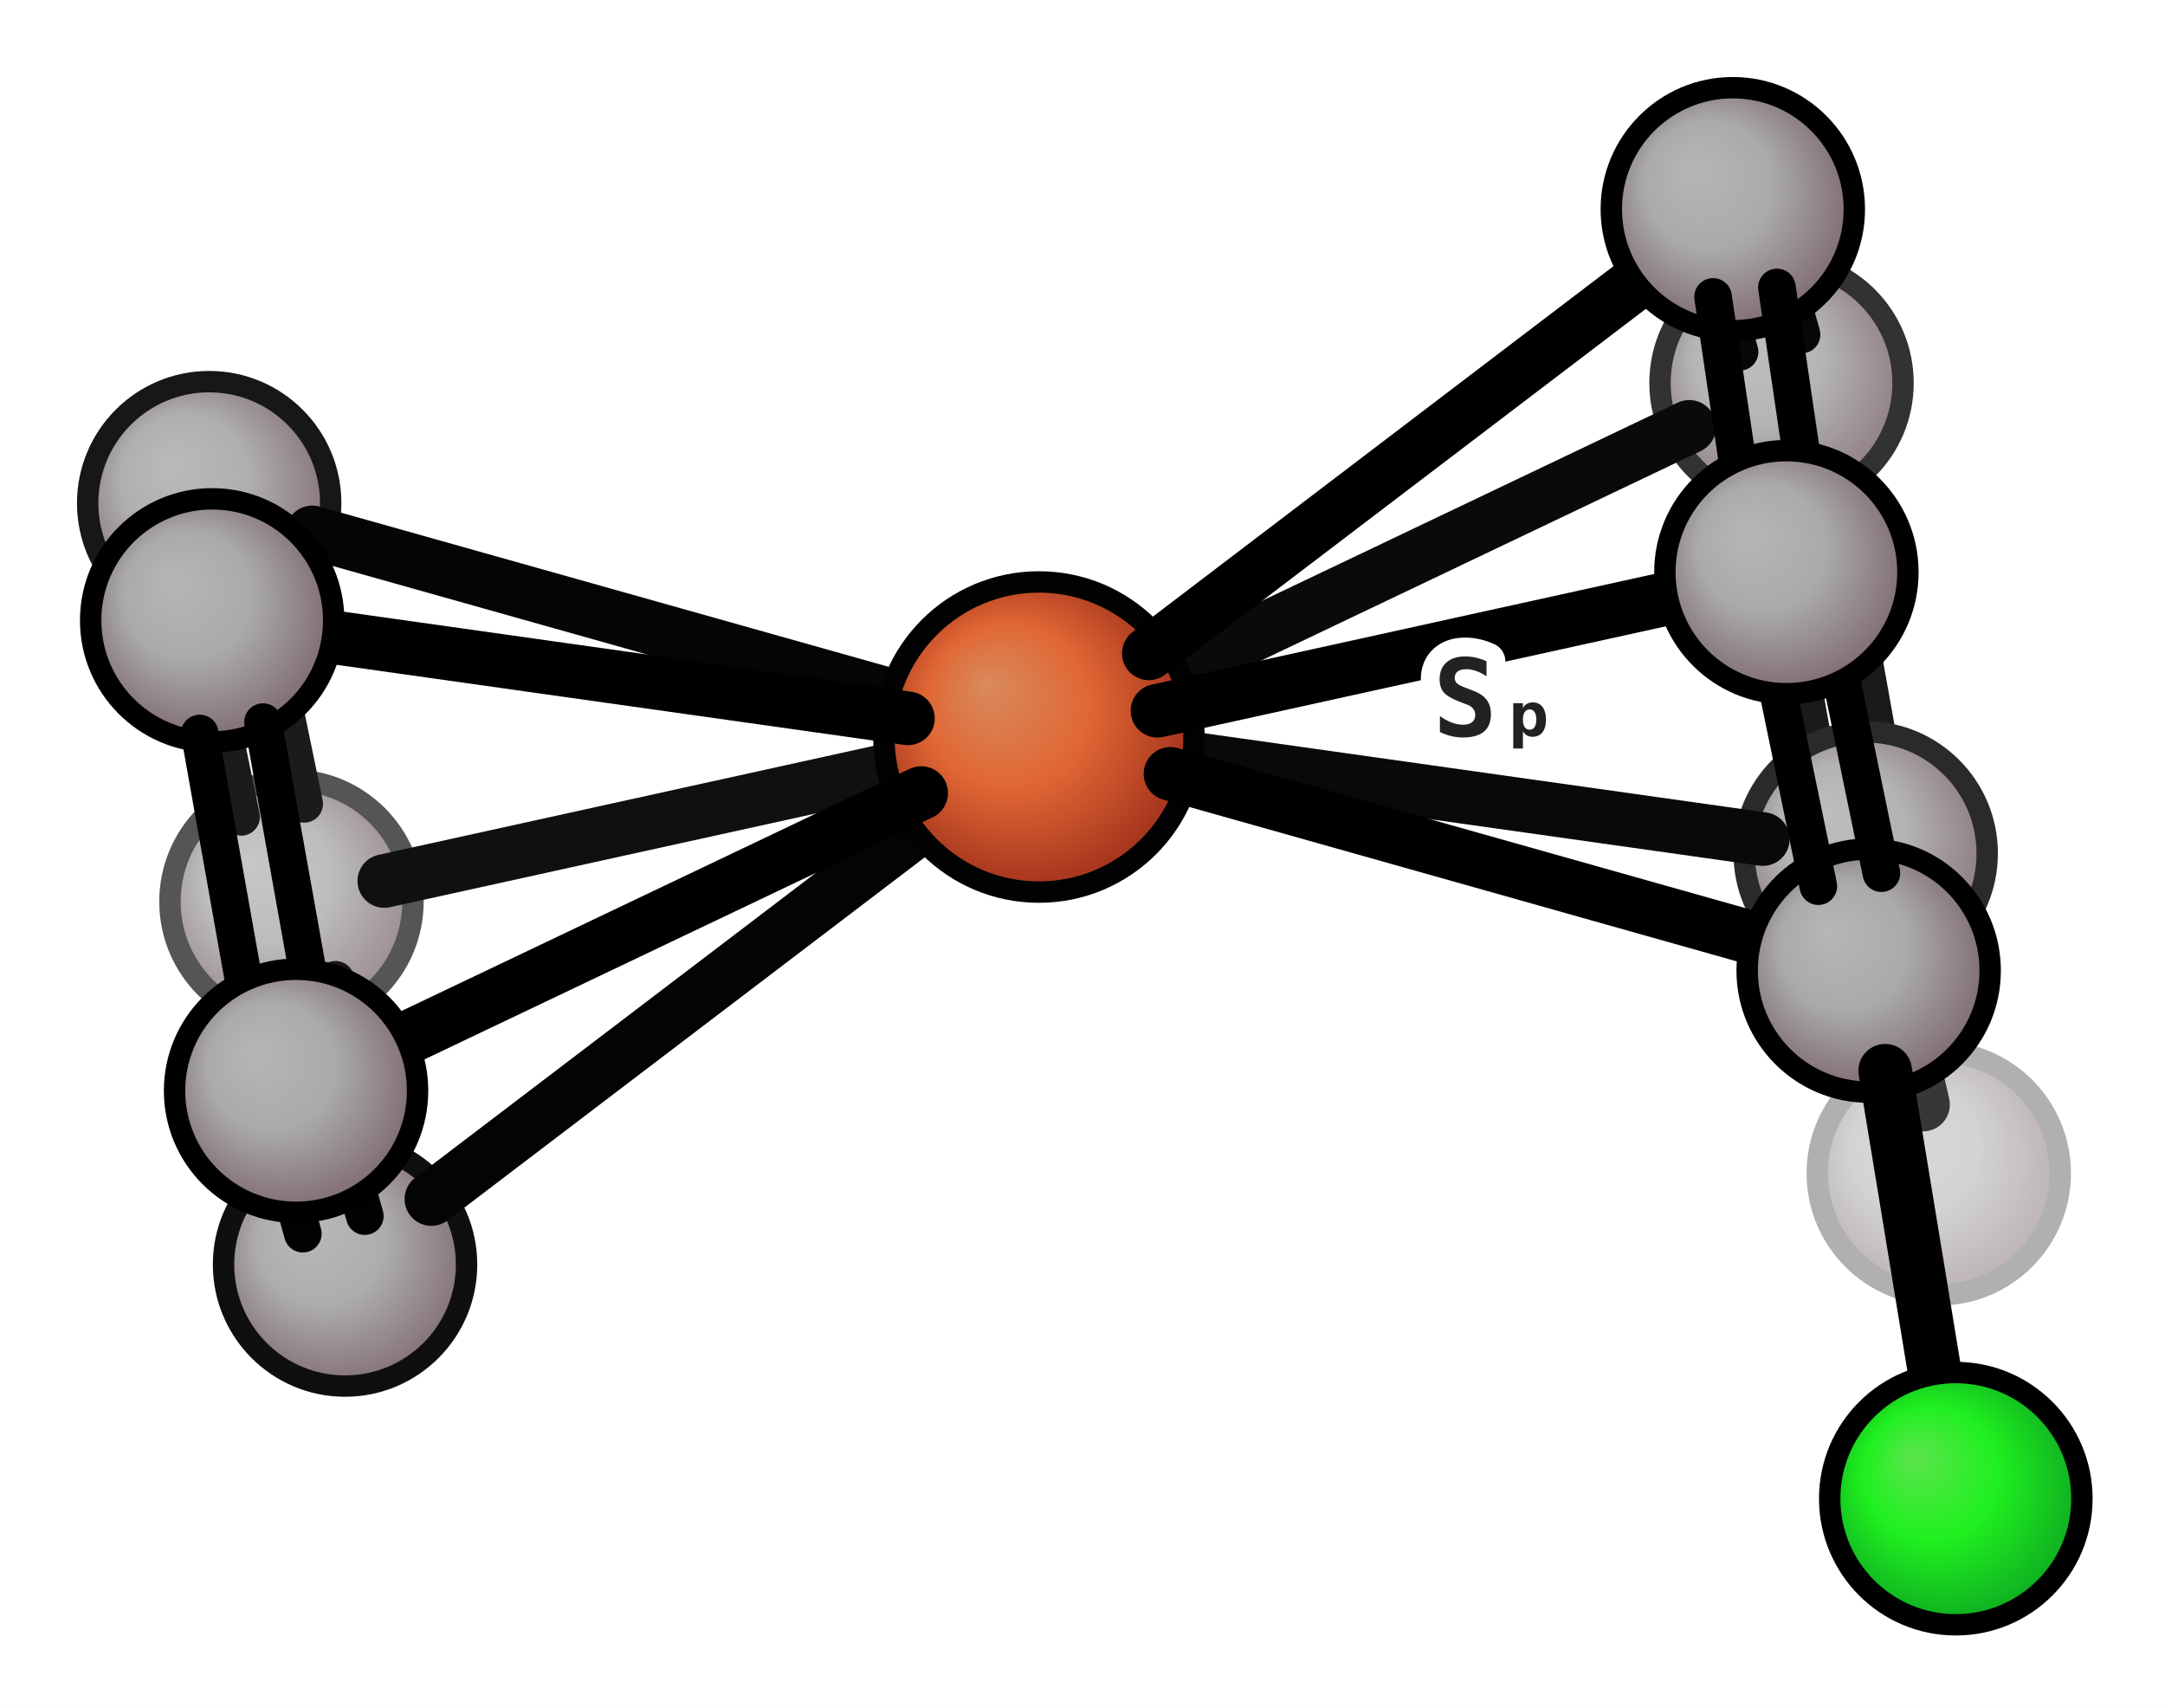
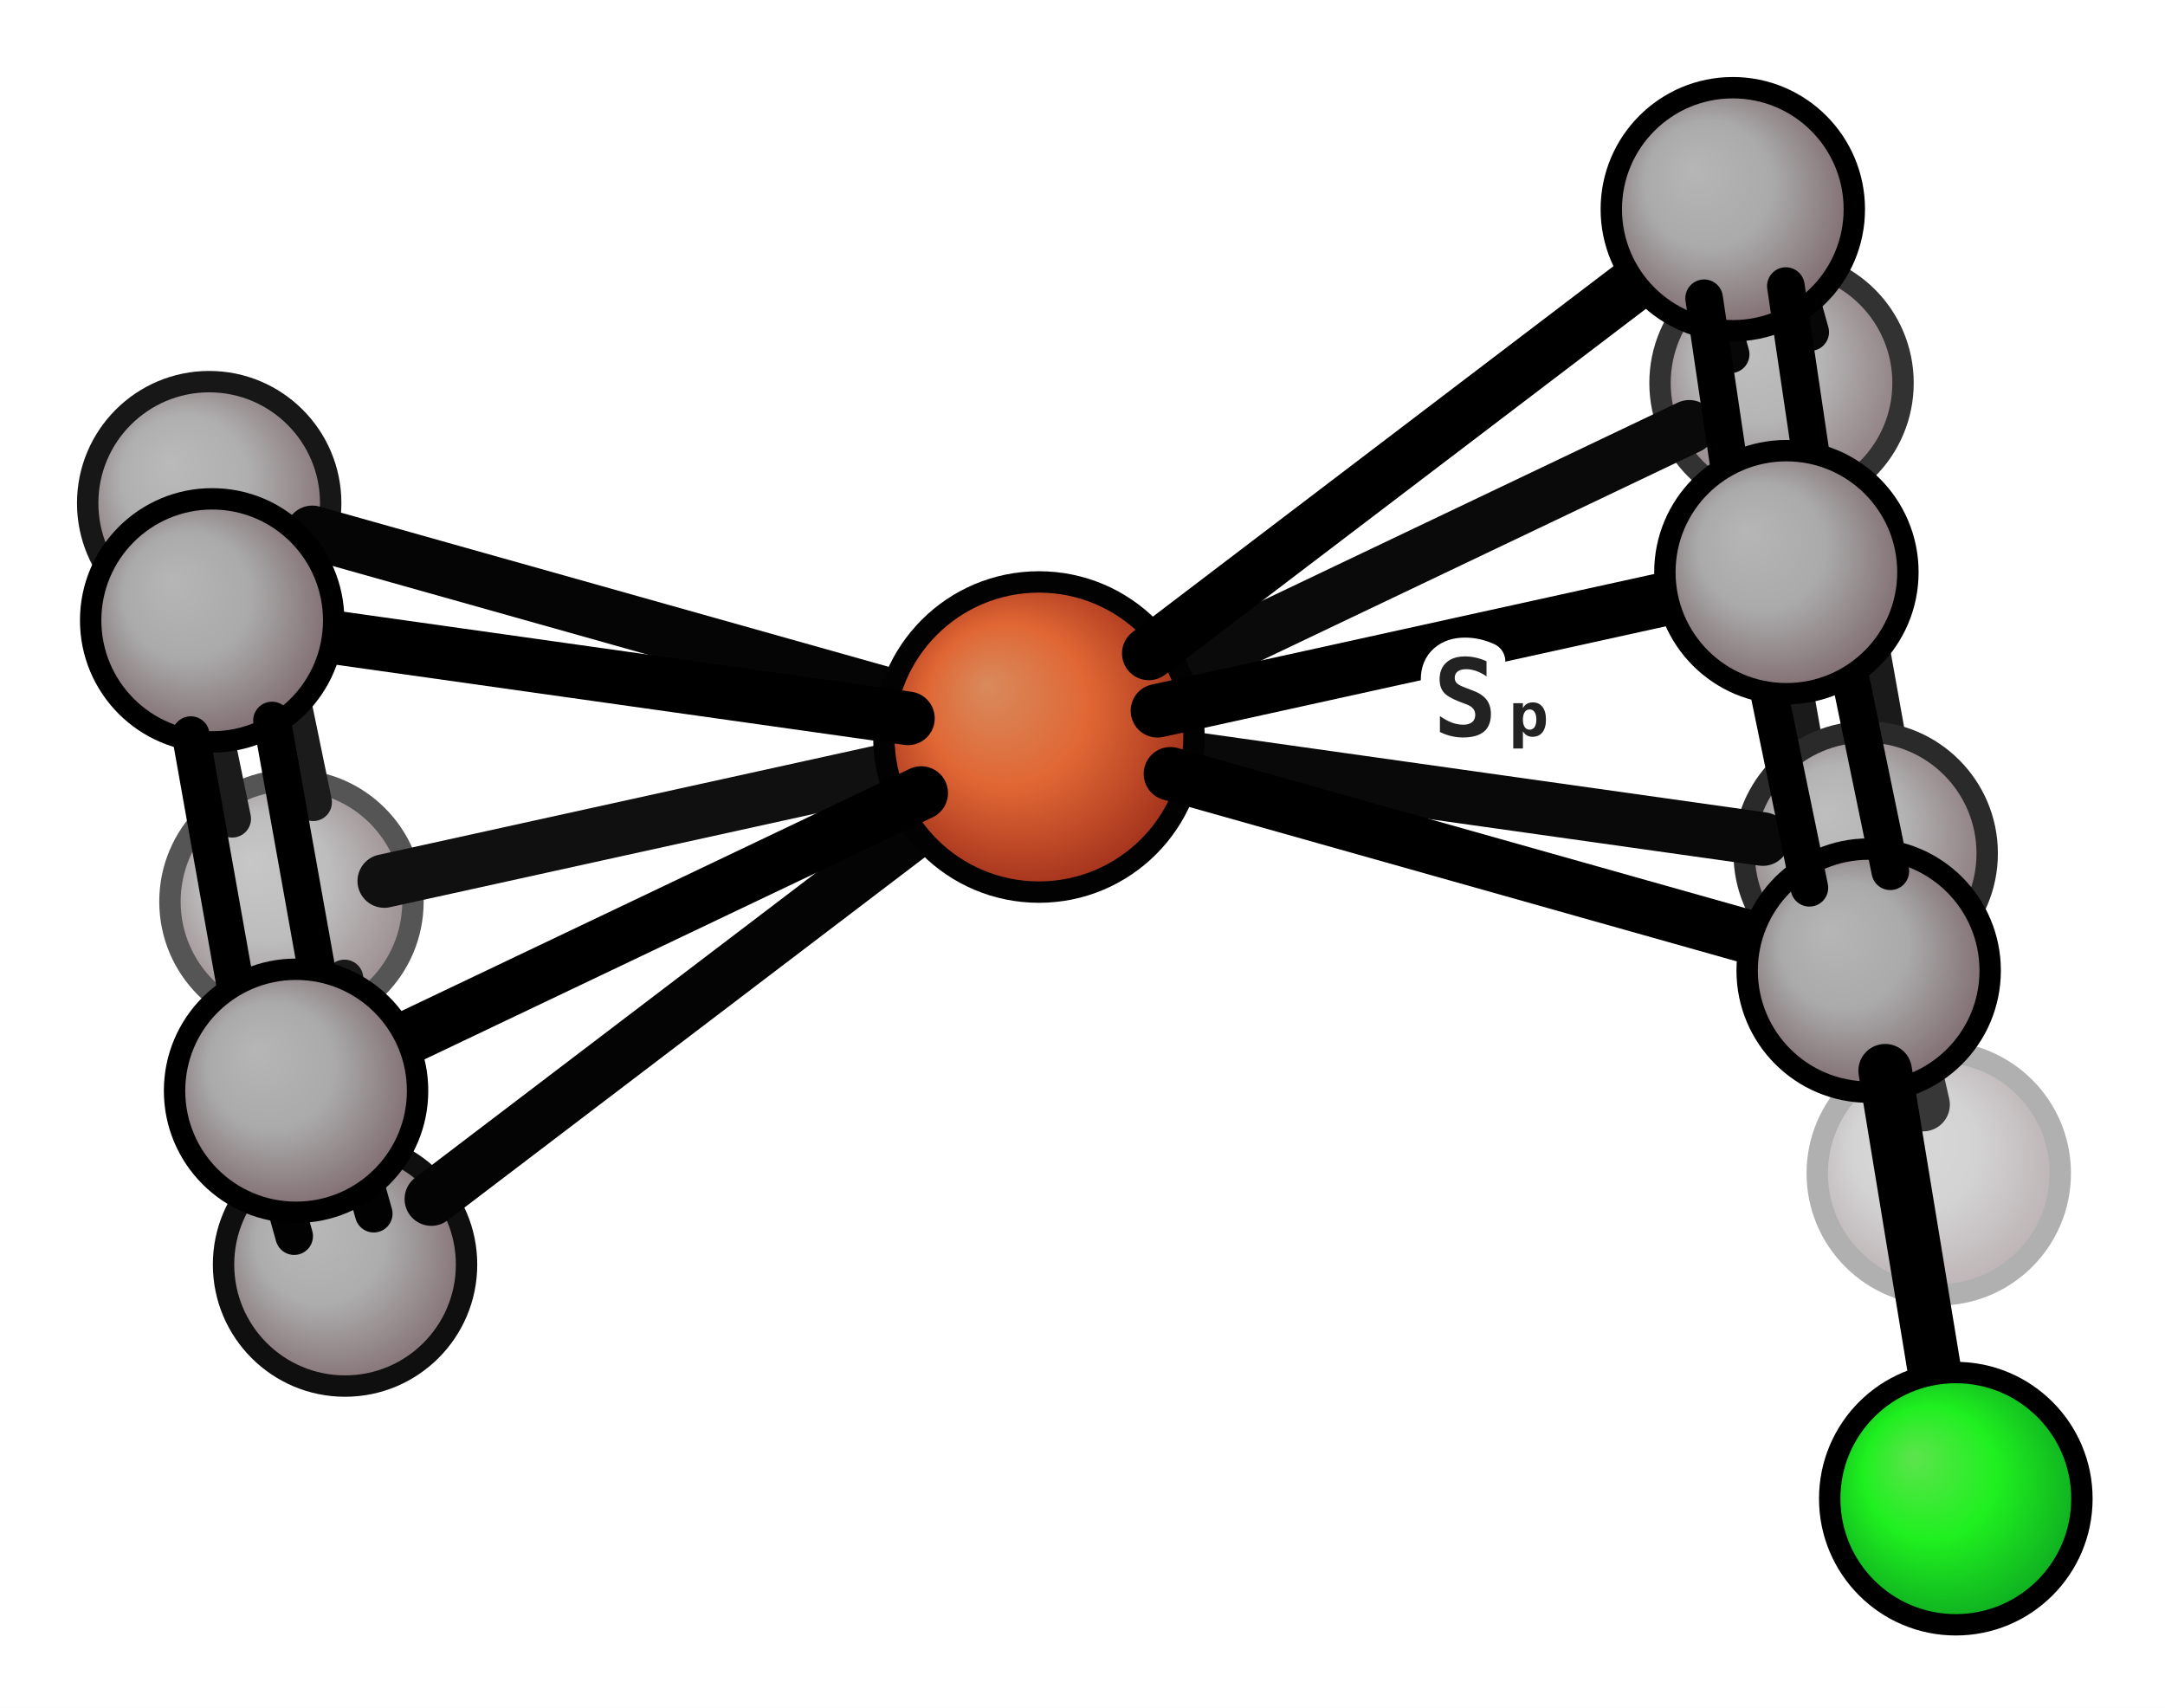
<svg xmlns="http://www.w3.org/2000/svg" viewBox="0 0 800 631" width="800" height="631">
  <rect width="100%" height="100%" fill="#ffffff" />
  <defs>
    <radialGradient id="x0g0" cx=".5" cy=".5" fx=".33" fy=".33" r=".66">
      <stop offset="0%" stop-color="#d98a5d" />
      <stop offset="40%" stop-color="#e06734" />
      <stop offset="100%" stop-color="#861911" />
    </radialGradient>
    <radialGradient id="x0g1" cx=".5" cy=".5" fx=".33" fy=".33" r=".66">
      <stop offset="0%" stop-color="#b6b6b6" />
      <stop offset="40%" stop-color="#aaaaaa" />
      <stop offset="100%" stop-color="#6b4f55" />
    </radialGradient>
    <radialGradient id="x0g2" cx=".5" cy=".5" fx=".33" fy=".33" r=".66">
      <stop offset="0%" stop-color="#bebebe" />
      <stop offset="40%" stop-color="#b3b3b3" />
      <stop offset="100%" stop-color="#7c6368" />
    </radialGradient>
    <radialGradient id="x0g3" cx=".5" cy=".5" fx=".33" fy=".33" r=".66">
      <stop offset="0%" stop-color="#c0c0c0" />
      <stop offset="40%" stop-color="#b5b5b5" />
      <stop offset="100%" stop-color="#7f676c" />
    </radialGradient>
    <radialGradient id="x0g4" cx=".5" cy=".5" fx=".33" fy=".33" r=".66">
      <stop offset="0%" stop-color="#b6b6b6" />
      <stop offset="40%" stop-color="#aaaaaa" />
      <stop offset="100%" stop-color="#6b4f55" />
    </radialGradient>
    <radialGradient id="x0g5" cx=".5" cy=".5" fx=".33" fy=".33" r=".66">
      <stop offset="0%" stop-color="#b6b6b6" />
      <stop offset="40%" stop-color="#aaaaaa" />
      <stop offset="100%" stop-color="#6b4f55" />
    </radialGradient>
    <radialGradient id="x0g6" cx=".5" cy=".5" fx=".33" fy=".33" r=".66">
      <stop offset="0%" stop-color="#b6b6b6" />
      <stop offset="40%" stop-color="#aaaaaa" />
      <stop offset="100%" stop-color="#6b4f55" />
    </radialGradient>
    <radialGradient id="x0g7" cx=".5" cy=".5" fx=".33" fy=".33" r=".66">
      <stop offset="0%" stop-color="#b9b9b9" />
      <stop offset="40%" stop-color="#adadad" />
      <stop offset="100%" stop-color="#71565c" />
    </radialGradient>
    <radialGradient id="x0g8" cx=".5" cy=".5" fx=".33" fy=".33" r=".66">
      <stop offset="0%" stop-color="#c7c7c7" />
      <stop offset="40%" stop-color="#bdbdbd" />
      <stop offset="100%" stop-color="#8d787c" />
    </radialGradient>
    <radialGradient id="x0g9" cx=".5" cy=".5" fx=".33" fy=".33" r=".66">
      <stop offset="0%" stop-color="#bababa" />
      <stop offset="40%" stop-color="#afafaf" />
      <stop offset="100%" stop-color="#745a5f" />
    </radialGradient>
    <radialGradient id="x0g10" cx=".5" cy=".5" fx=".33" fy=".33" r=".66">
      <stop offset="0%" stop-color="#b6b6b6" />
      <stop offset="40%" stop-color="#aaaaaa" />
      <stop offset="100%" stop-color="#6b4f55" />
    </radialGradient>
    <radialGradient id="x0g11" cx=".5" cy=".5" fx=".33" fy=".33" r=".66">
      <stop offset="0%" stop-color="#5de44d" />
      <stop offset="40%" stop-color="#1ff01f" />
      <stop offset="100%" stop-color="#078d22" />
    </radialGradient>
    <radialGradient id="x0g12" cx=".5" cy=".5" fx=".33" fy=".33" r=".66">
      <stop offset="0%" stop-color="#d9d9d9" />
      <stop offset="40%" stop-color="#d3d3d3" />
      <stop offset="100%" stop-color="#b2a4a7" />
    </radialGradient>
  </defs>
  <circle cx="716.4" cy="433.5" r="44.9" fill="url(#x0g12)" stroke="#b0b0b0" stroke-width="7.9" />
  <line x1="710.6" y1="408.1" x2="695.2" y2="340.7" stroke="#373737" stroke-width="19.8" stroke-linecap="round" />
  <circle cx="107.7" cy="333.1" r="44.9" fill="url(#x0g8)" stroke="#555555" stroke-width="7.9" />
-   <line x1="89.1" y1="301.8" x2="72.6" y2="221.9" stroke="#1b1b1b" stroke-width="13.9" stroke-linecap="round" />
-   <line x1="112.4" y1="297.0" x2="95.9" y2="217.1" stroke="#1b1b1b" stroke-width="13.9" stroke-linecap="round" />
-   <line x1="124.0" y1="362.0" x2="134.7" y2="434.8" stroke="#181818" stroke-width="13.9" stroke-linecap="round" />
-   <line x1="100.4" y1="365.5" x2="111.2" y2="438.3" stroke="#181818" stroke-width="13.9" stroke-linecap="round" />
+   <line x1="85.8" y1="302.5" x2="69.3" y2="222.6" stroke="#1b1b1b" stroke-width="13.9" stroke-linecap="round" />
+   <line x1="115.7" y1="296.4" x2="99.2" y2="216.5" stroke="#1b1b1b" stroke-width="13.9" stroke-linecap="round" />
+   <line x1="127.3" y1="361.5" x2="138.1" y2="434.3" stroke="#181818" stroke-width="13.9" stroke-linecap="round" />
+   <line x1="97.1" y1="366.0" x2="107.9" y2="438.8" stroke="#181818" stroke-width="13.9" stroke-linecap="round" />
  <line x1="142.0" y1="325.5" x2="340.1" y2="281.9" stroke="#101010" stroke-width="19.8" stroke-linecap="round" />
  <circle cx="658.3" cy="141.5" r="44.9" fill="url(#x0g3)" stroke="#323232" stroke-width="7.9" />
-   <line x1="677.1" y1="179.1" x2="694.0" y2="273.5" stroke="#1a1a1a" stroke-width="13.9" stroke-linecap="round" />
-   <line x1="653.7" y1="183.3" x2="670.6" y2="277.7" stroke="#1a1a1a" stroke-width="13.9" stroke-linecap="round" />
+   <line x1="680.4" y1="178.5" x2="697.3" y2="272.9" stroke="#1a1a1a" stroke-width="13.9" stroke-linecap="round" />
+   <line x1="650.4" y1="183.9" x2="667.2" y2="278.3" stroke="#1a1a1a" stroke-width="13.9" stroke-linecap="round" />
  <line x1="624.2" y1="157.7" x2="427.4" y2="251.5" stroke="#0a0a0a" stroke-width="19.8" stroke-linecap="round" />
-   <line x1="642.8" y1="130.0" x2="632.9" y2="95.2" stroke="#070707" stroke-width="13.9" stroke-linecap="round" />
-   <line x1="665.7" y1="123.6" x2="655.8" y2="88.7" stroke="#070707" stroke-width="13.9" stroke-linecap="round" />
+   <line x1="639.5" y1="130.9" x2="629.7" y2="96.1" stroke="#070707" stroke-width="13.9" stroke-linecap="round" />
+   <line x1="668.9" y1="122.7" x2="659.1" y2="87.8" stroke="#070707" stroke-width="13.9" stroke-linecap="round" />
  <circle cx="689.4" cy="315.3" r="44.9" fill="url(#x0g2)" stroke="#2a2a2a" stroke-width="7.9" />
  <line x1="651.4" y1="310.0" x2="432.3" y2="279.1" stroke="#090909" stroke-width="19.8" stroke-linecap="round" />
  <line x1="689.6" y1="325.2" x2="690.2" y2="348.7" stroke="#060606" stroke-width="19.8" stroke-linecap="round" />
  <circle cx="77.3" cy="185.9" r="44.9" fill="url(#x0g9)" stroke="#171717" stroke-width="7.9" />
  <line x1="115.4" y1="196.7" x2="335.3" y2="258.6" stroke="#050505" stroke-width="19.8" stroke-linecap="round" />
-   <line x1="89.5" y1="195.5" x2="90.0" y2="219.0" stroke="#030303" stroke-width="13.9" stroke-linecap="round" />
-   <line x1="65.7" y1="196.1" x2="66.3" y2="219.6" stroke="#030303" stroke-width="13.9" stroke-linecap="round" />
+   <line x1="92.8" y1="195.4" x2="93.4" y2="218.9" stroke="#030303" stroke-width="13.9" stroke-linecap="round" />
+   <line x1="62.3" y1="196.2" x2="62.9" y2="219.7" stroke="#030303" stroke-width="13.9" stroke-linecap="round" />
  <circle cx="127.5" cy="467.2" r="44.9" fill="url(#x0g7)" stroke="#0f0f0f" stroke-width="7.9" />
  <line x1="159.4" y1="443.0" x2="343.3" y2="303.1" stroke="#040404" stroke-width="19.8" stroke-linecap="round" />
-   <line x1="111.9" y1="455.8" x2="102.1" y2="420.9" stroke="#020202" stroke-width="13.9" stroke-linecap="round" />
-   <line x1="134.8" y1="449.3" x2="125.0" y2="414.5" stroke="#020202" stroke-width="13.9" stroke-linecap="round" />
+   <line x1="108.7" y1="456.7" x2="98.9" y2="421.8" stroke="#020202" stroke-width="13.9" stroke-linecap="round" />
+   <line x1="138.1" y1="448.4" x2="128.3" y2="413.6" stroke="#020202" stroke-width="13.9" stroke-linecap="round" />
  <circle cx="383.9" cy="272.3" r="57.3" fill="url(#x0g0)" stroke="#020202" stroke-width="7.9" />
  <line x1="424.5" y1="241.4" x2="608.4" y2="101.5" stroke="#000000" stroke-width="19.8" stroke-linecap="round" />
  <line x1="432.5" y1="285.9" x2="652.4" y2="347.9" stroke="#000000" stroke-width="19.8" stroke-linecap="round" />
  <line x1="335.5" y1="265.4" x2="116.4" y2="234.5" stroke="#000000" stroke-width="19.8" stroke-linecap="round" />
  <line x1="340.4" y1="293.0" x2="143.5" y2="386.8" stroke="#000000" stroke-width="19.8" stroke-linecap="round" />
  <line x1="427.7" y1="262.6" x2="625.8" y2="219.0" stroke="#000000" stroke-width="19.8" stroke-linecap="round" />
  <circle cx="640.3" cy="77.3" r="44.9" fill="url(#x0g4)" stroke="#000000" stroke-width="7.9" />
-   <line x1="656.6" y1="106.2" x2="667.3" y2="179.0" stroke="#000000" stroke-width="13.9" stroke-linecap="round" />
-   <line x1="633.0" y1="109.7" x2="643.8" y2="182.5" stroke="#000000" stroke-width="13.9" stroke-linecap="round" />
+   <line x1="659.9" y1="105.7" x2="670.7" y2="178.6" stroke="#000000" stroke-width="13.9" stroke-linecap="round" />
+   <line x1="629.7" y1="110.2" x2="640.5" y2="183.0" stroke="#000000" stroke-width="13.9" stroke-linecap="round" />
  <circle cx="690.5" cy="358.6" r="44.9" fill="url(#x0g1)" stroke="#000000" stroke-width="7.9" />
  <line x1="696.6" y1="395.6" x2="716.3" y2="515.4" stroke="#000000" stroke-width="19.8" stroke-linecap="round" />
-   <line x1="671.9" y1="327.4" x2="655.4" y2="247.5" stroke="#000000" stroke-width="13.9" stroke-linecap="round" />
-   <line x1="695.2" y1="322.6" x2="678.7" y2="242.7" stroke="#000000" stroke-width="13.9" stroke-linecap="round" />
+   <line x1="668.6" y1="328.0" x2="652.1" y2="248.1" stroke="#000000" stroke-width="13.9" stroke-linecap="round" />
+   <line x1="698.5" y1="321.9" x2="682.0" y2="242.0" stroke="#000000" stroke-width="13.9" stroke-linecap="round" />
  <circle cx="78.4" cy="229.2" r="44.9" fill="url(#x0g10)" stroke="#000000" stroke-width="7.9" />
-   <line x1="97.2" y1="266.8" x2="114.1" y2="361.2" stroke="#000000" stroke-width="13.9" stroke-linecap="round" />
-   <line x1="73.8" y1="271.0" x2="90.6" y2="365.4" stroke="#000000" stroke-width="13.9" stroke-linecap="round" />
+   <line x1="100.5" y1="266.2" x2="117.4" y2="360.6" stroke="#000000" stroke-width="13.9" stroke-linecap="round" />
+   <line x1="70.5" y1="271.6" x2="87.3" y2="366.0" stroke="#000000" stroke-width="13.9" stroke-linecap="round" />
  <circle cx="109.4" cy="403.0" r="44.9" fill="url(#x0g6)" stroke="#000000" stroke-width="7.9" />
  <circle cx="722.7" cy="553.7" r="46.6" fill="url(#x0g11)" stroke="#000000" stroke-width="7.9" />
  <circle cx="660.1" cy="211.4" r="44.9" fill="url(#x0g5)" stroke="#000000" stroke-width="7.9" />
  <text x="553.3" y="258.2" font-family="monospace" font-size="39.6px" font-weight="bold" text-anchor="middle" dominant-baseline="central" fill="#ffffff" stroke="#ffffff" stroke-width="13.9" stroke-linejoin="round">Sₚ</text>
  <text x="553.3" y="258.2" font-family="monospace" font-size="39.6px" font-weight="bold" text-anchor="middle" dominant-baseline="central" fill="#222222">Sₚ</text>
</svg>
